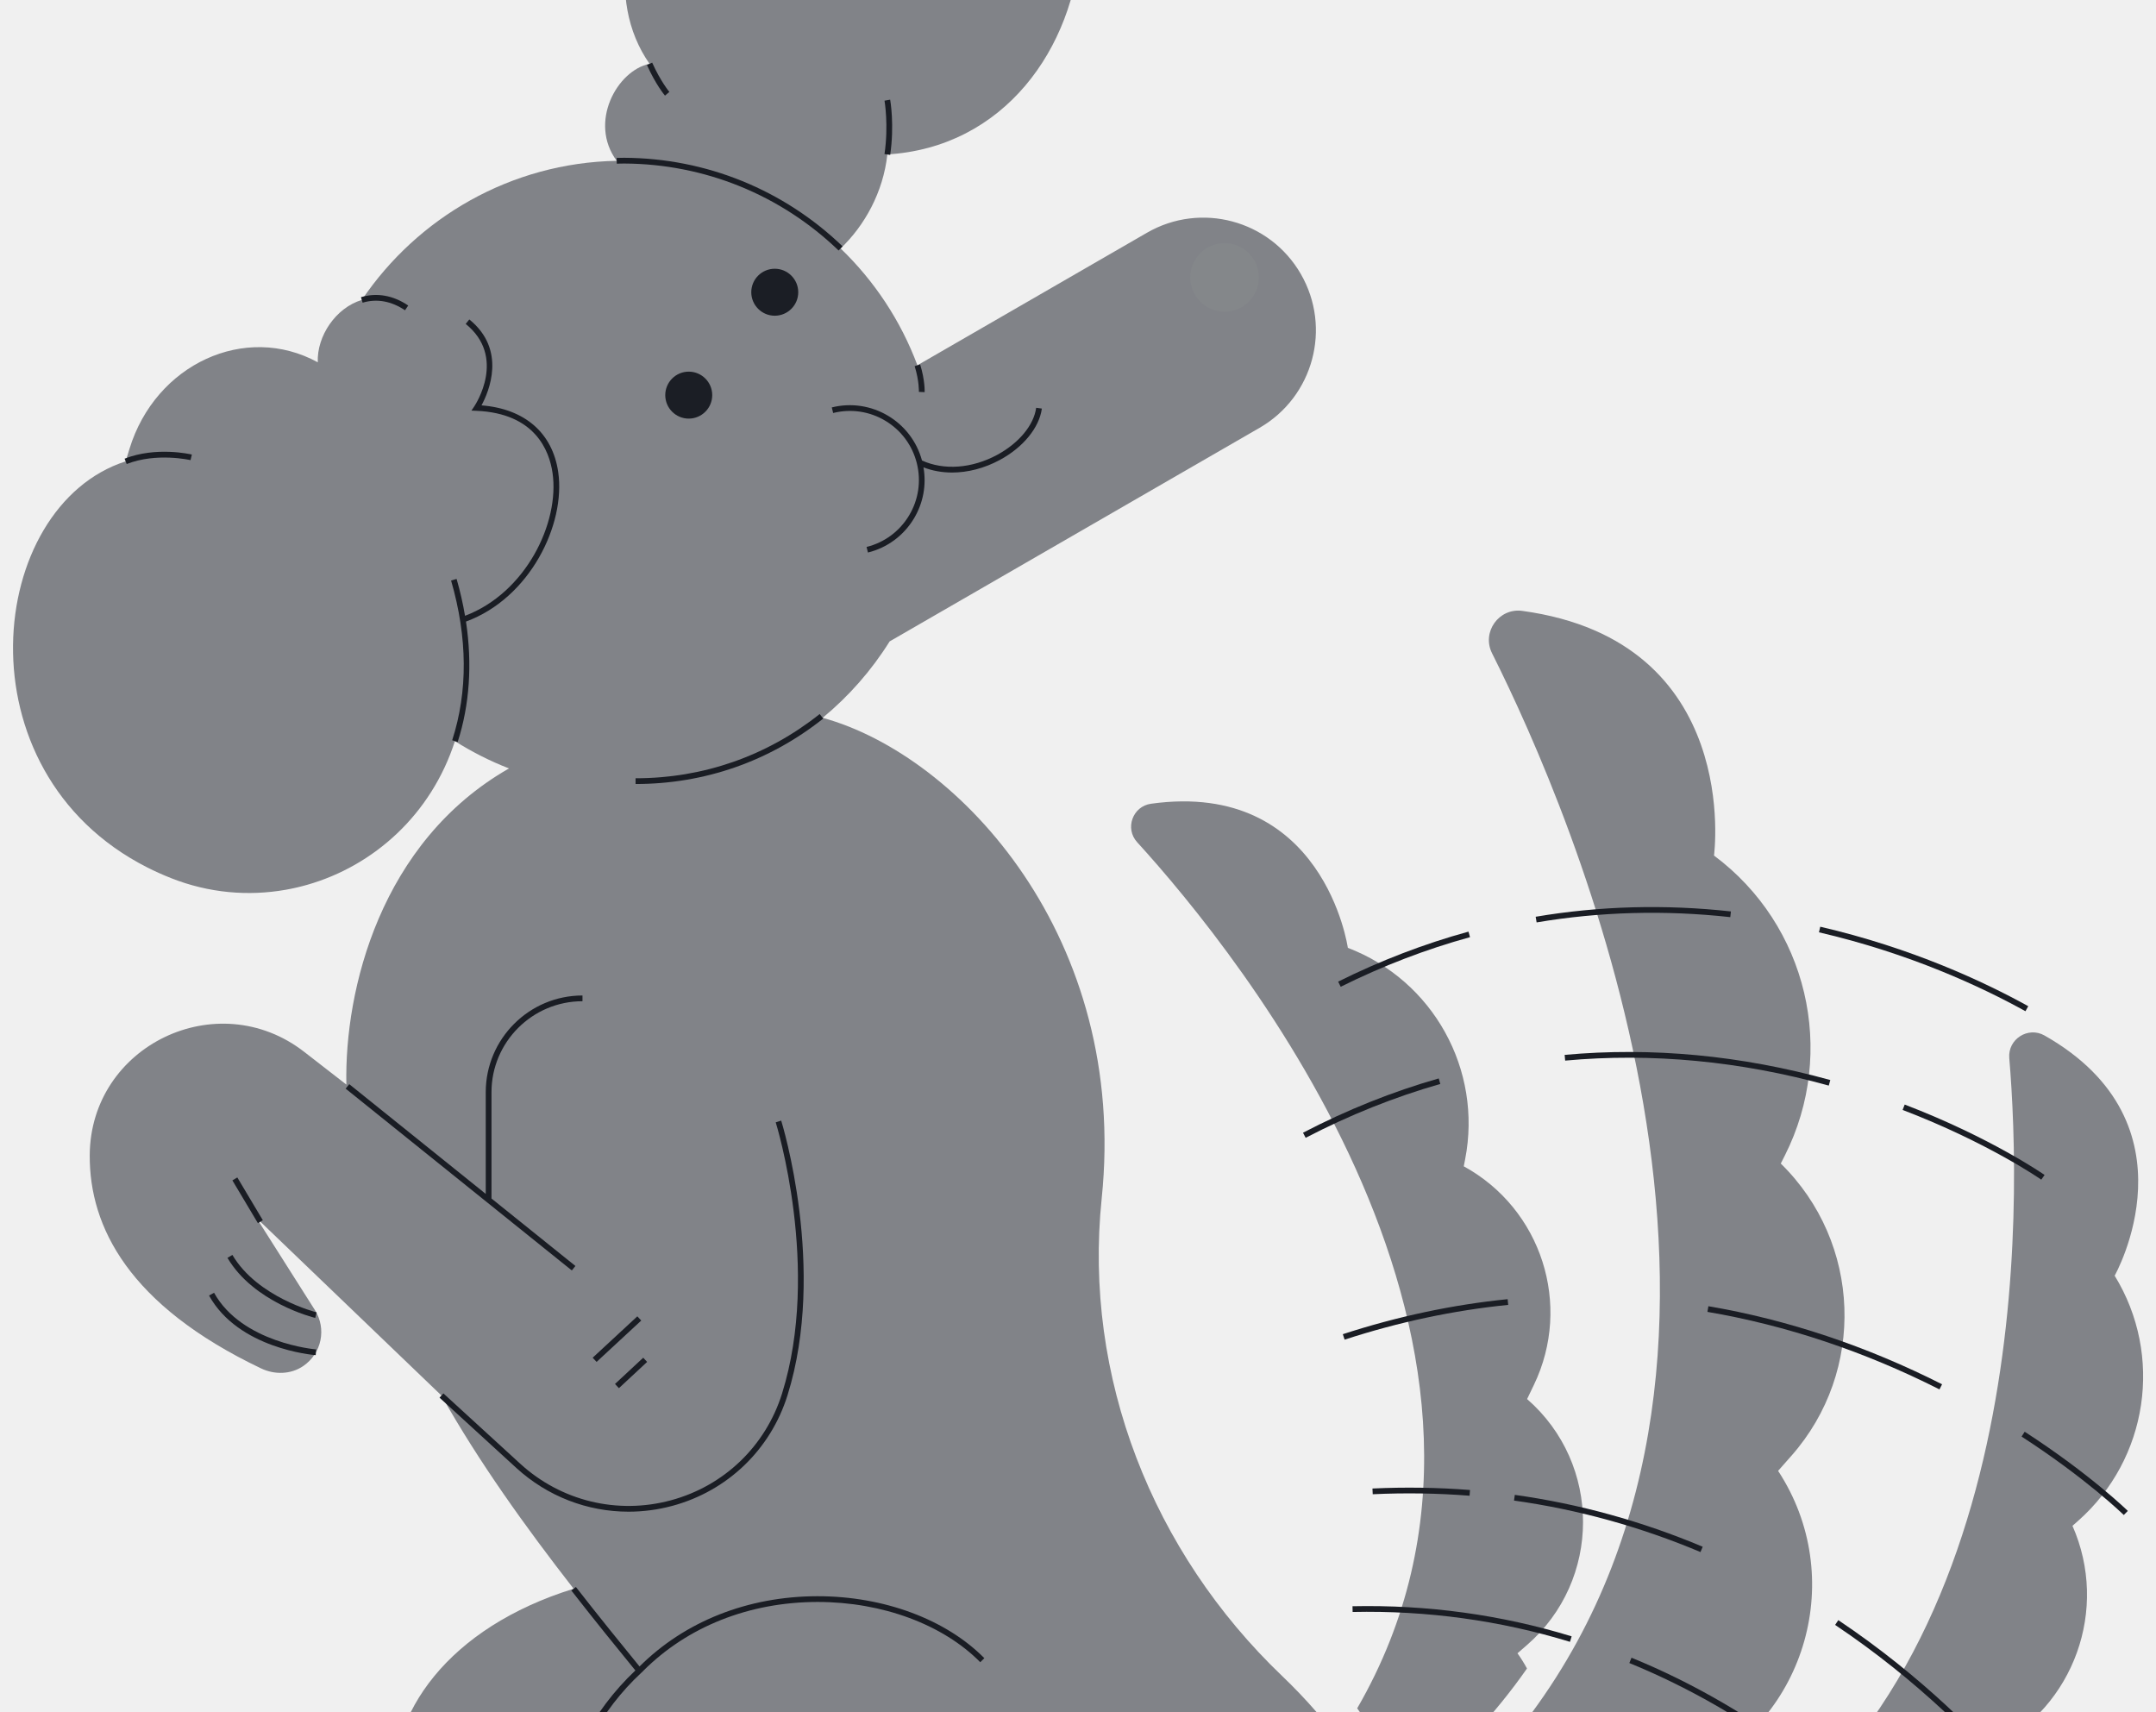
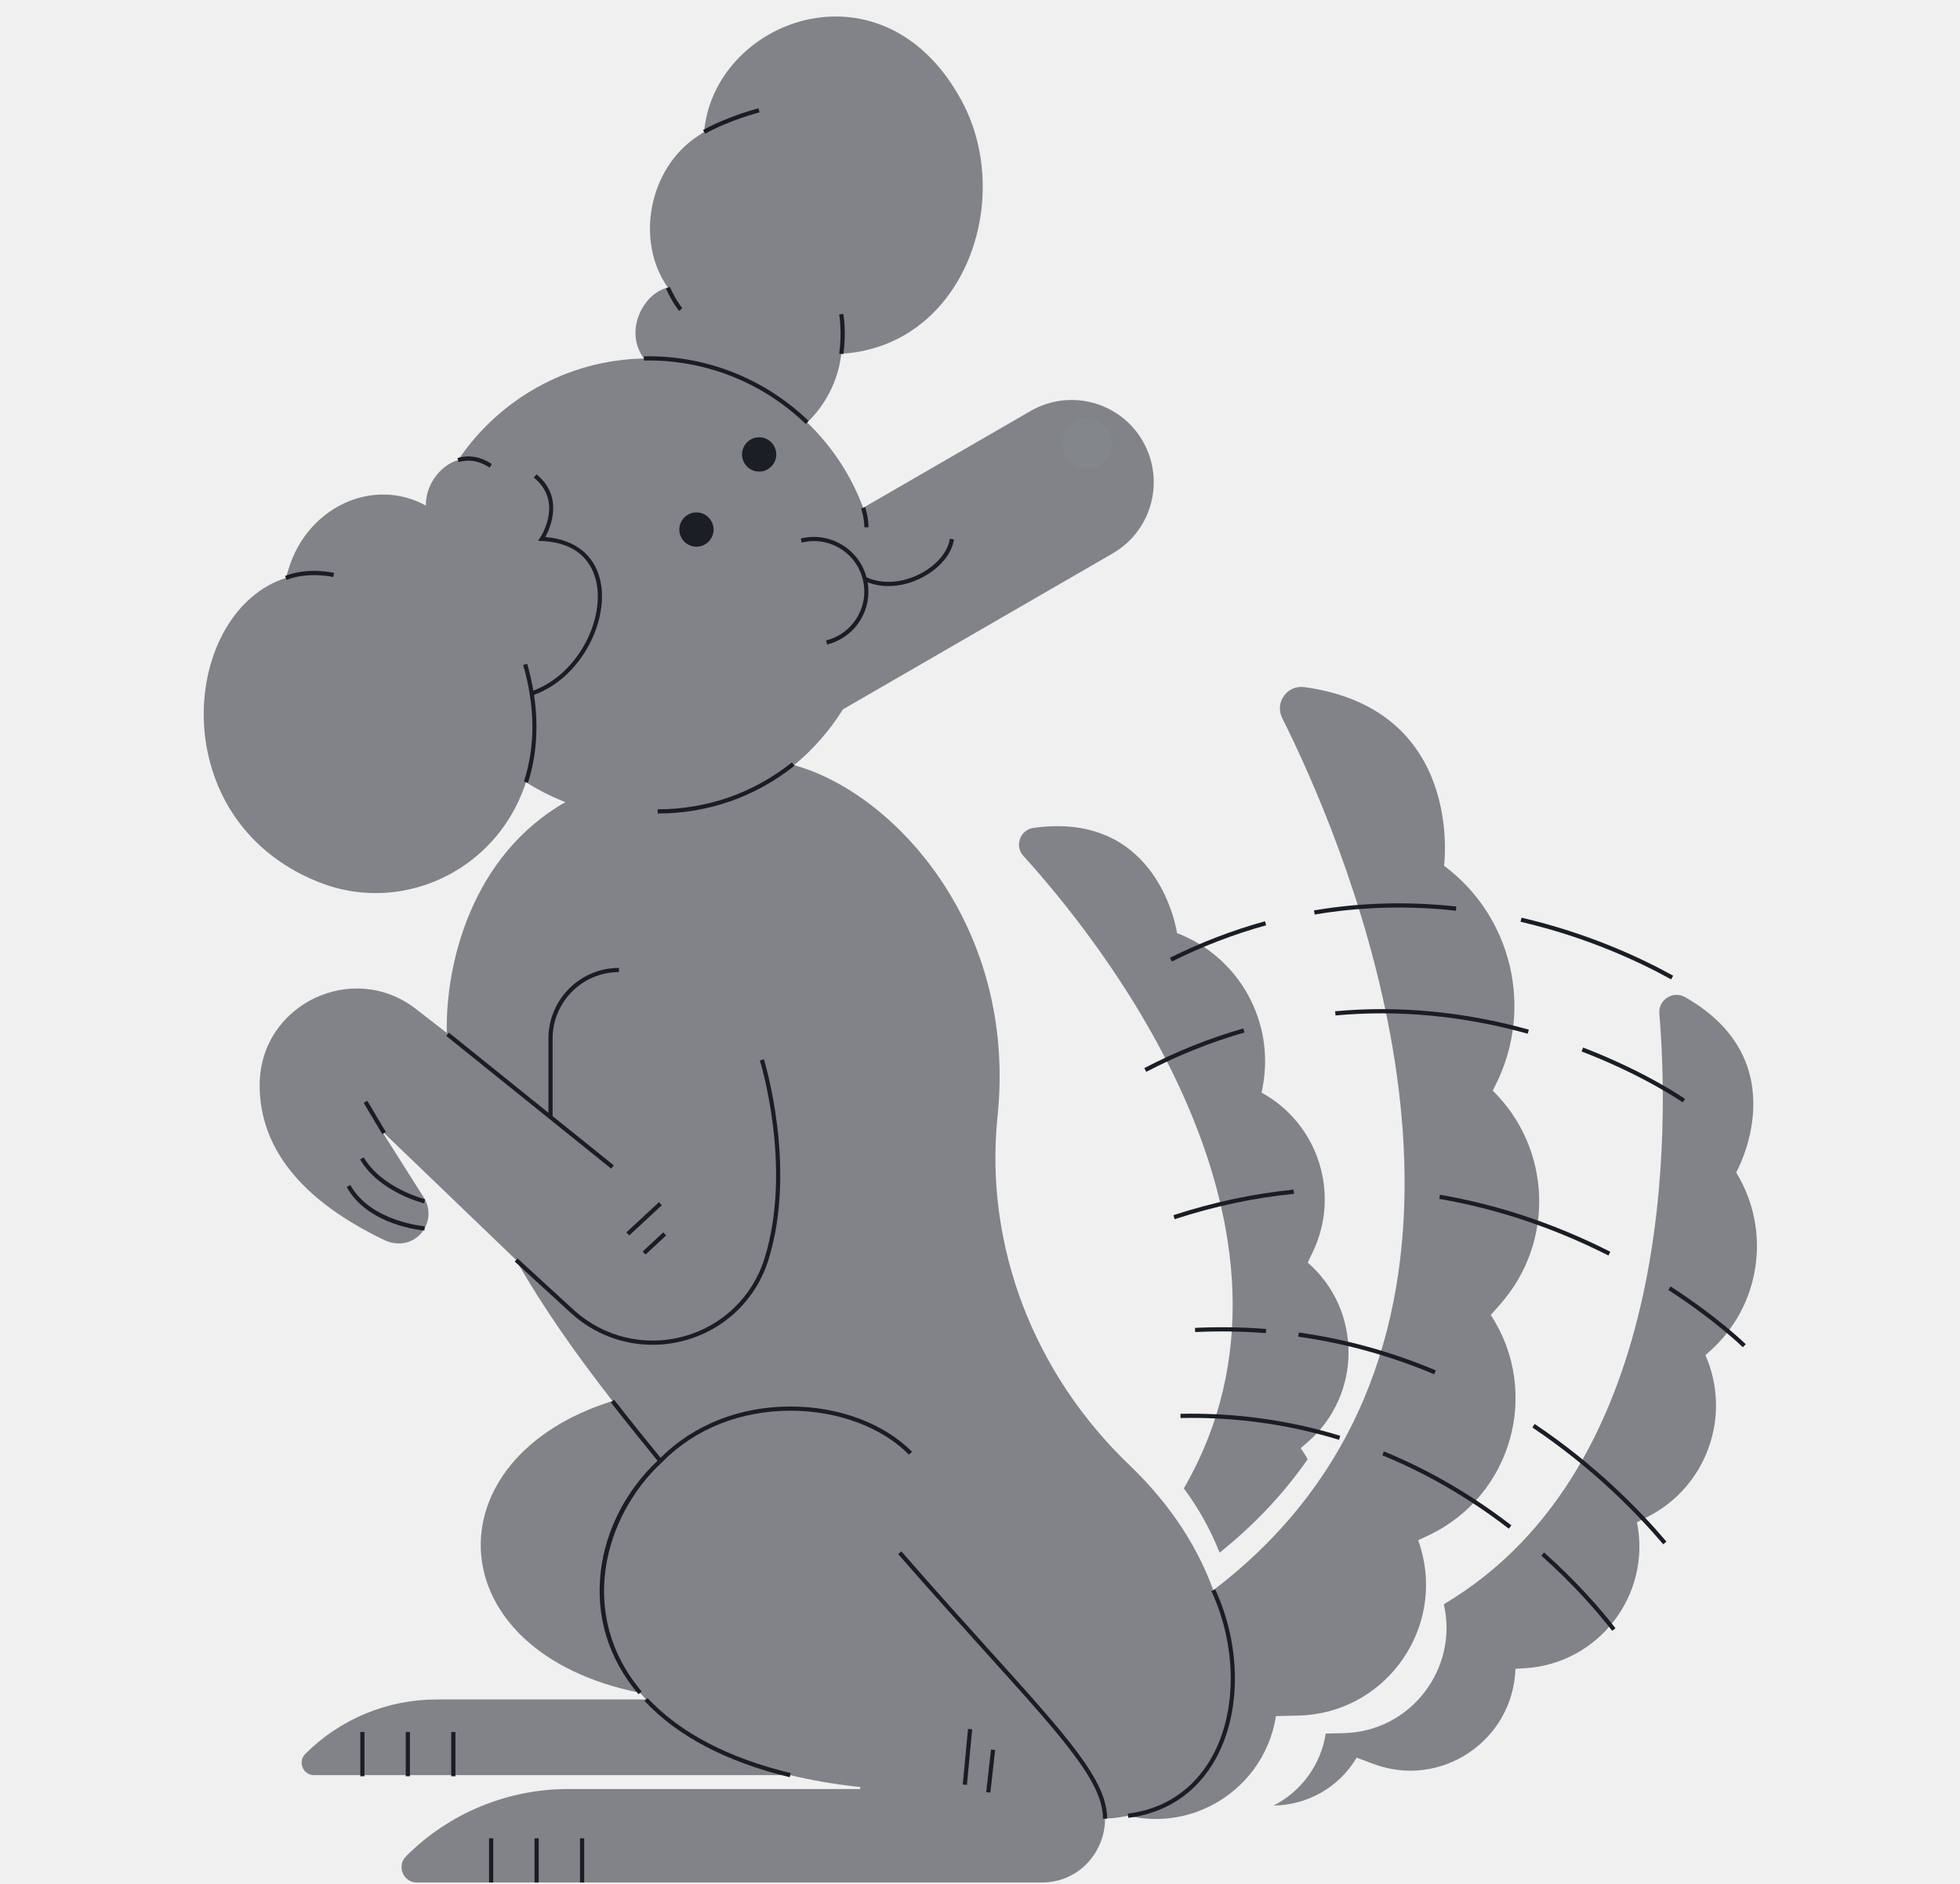
- <svg xmlns="http://www.w3.org/2000/svg" width="563" height="447" viewBox="0 0 563 447" fill="none">
-   <g clip-path="url(#clip0_5_56)">
-     <path fill-rule="evenodd" clip-rule="evenodd" d="M542.618 397.148C560.956 380.965 565.001 353.94 552.205 333.096C552.205 333.096 574.597 293.504 533.903 270.386C529.582 267.932 524.267 271.338 524.685 276.291C527.843 313.71 531.447 437.812 447.503 487.502C452.811 510.335 435.837 533.038 411.644 533.597L405.216 533.747C403.396 545.296 396.154 554.569 386.554 559.494C398.322 559.348 409.784 553.298 416.29 542.367L422.314 544.617C446.435 553.627 472.287 536.327 473.158 510.593L476.493 510.393C502.969 508.803 521.923 484.168 516.672 458.169L520.436 456.27C541.642 445.572 550.763 420.145 541.19 398.409L542.618 397.148Z" fill="#818388" />
-     <path fill-rule="evenodd" clip-rule="evenodd" d="M398.744 435.665C398.012 434.311 397.185 432.984 396.26 431.69L398.719 429.556C418.248 412.602 418.272 382.294 398.771 365.309L400.554 361.604C410.598 340.737 402.549 315.658 382.236 304.535L382.592 302.713C387.161 279.308 374.237 256.007 351.964 247.489C351.964 247.489 345.764 203.574 300.566 209.867C295.766 210.536 293.681 216.326 296.945 219.907C323.202 248.713 408.177 353.171 354.404 446.064C359.502 452.971 363.893 460.615 367.2 469.067C380.081 458.766 390.455 447.529 398.744 435.665Z" fill="#818388" />
-     <path fill-rule="evenodd" clip-rule="evenodd" d="M464.32 384.059L467.785 380.131C487.308 358.005 486.092 324.467 465.019 303.813L466.085 301.701C479.767 274.571 471.961 241.531 447.581 223.395C447.581 223.395 455.137 167.392 397.529 159.509C391.413 158.671 386.854 165.054 389.622 170.573C410.341 211.895 470.821 351.163 400.054 447.153C390.745 459.782 379.193 471.67 364.949 482.479C361.6 473.229 357.051 464.823 351.718 457.198C346.674 449.987 340.929 443.473 334.81 437.624C300.939 405.253 282.862 359.528 287.687 312.924C294.708 245.108 250.716 197.297 214.825 187.429C221.671 181.777 227.591 175.044 232.31 167.481L328.919 111.705C342.983 103.584 347.801 85.6 339.681 71.535C331.561 57.47 313.577 52.651 299.511 60.771L239.565 95.382C235.218 83.729 228.303 73.329 219.508 64.87C225.743 58.953 230.641 50.194 231.713 40.341L231.466 40.337C262.247 38.601 280.487 12.589 282.242 -15.036C282.366 -16.988 282.408 -18.948 282.366 -20.908C282.149 -31.045 279.695 -41.181 274.811 -50.208C273.732 -52.201 272.606 -54.084 271.436 -55.86C242.216 -100.23 186.123 -77.877 182.589 -39.051L180.047 -37.355C162.83 -25.863 157.85 -0.075 169.617 16.658C161.127 18.403 153.627 31.968 161.044 41.989C133.4 42.511 109.004 56.824 94.491 78.313C94.487 78.315 94.482 78.316 94.478 78.317C87.697 80.36 82.708 87.745 82.983 94.6C64.079 84.253 40.604 95.04 33.814 117.193L32.812 120.464C-3.502 132.12 -11.177 201.355 38.464 226.501C40.451 227.507 42.53 228.443 44.703 229.302C54.542 233.191 64.848 234.054 74.609 232.328C76.496 231.995 78.362 231.564 80.201 231.04C97.658 226.066 112.613 212.657 118.795 193.519L118.796 193.518C123.235 196.323 127.957 198.721 132.916 200.645C99.367 219.799 89.906 258.464 90.45 283.198L79.427 274.645C56.775 257.067 23.584 272.975 23.431 301.648C23.331 320.331 33.624 340.837 68.19 357.312C71.714 358.992 75.931 358.896 79.161 356.703C84.054 353.38 85.291 346.897 82.228 342.066L67.729 319.203C67.623 319.035 67.844 318.854 67.987 318.992L115.279 364.386C125.161 381.875 137.177 398.644 149.79 414.837C84.235 435.196 86.483 504.577 159.677 519.188C159.678 519.19 159.68 519.192 159.682 519.194C160.357 519.989 161.059 520.776 161.788 521.555H86.776C69.147 521.555 52.239 528.558 39.774 541.024C36.969 543.829 38.955 548.624 42.922 548.624H213.445C213.447 548.624 213.449 548.625 213.451 548.625C221.073 550.464 229.422 551.909 238.538 552.896C238.517 553.334 238.526 553.149 238.505 553.587H133.904C112.133 553.587 91.253 562.237 75.858 577.631C72.394 581.095 74.847 587.019 79.746 587.019H303.497C317.051 587.019 326.215 575.889 326.183 564.176C329.003 564.081 331.757 563.723 334.431 563.148L335.078 563.289C345.37 565.534 355.558 563.931 364.208 559.494C376.135 553.374 385.132 541.855 387.393 527.506L395.38 527.321C425.436 526.625 446.524 498.42 439.929 470.054C439.508 468.238 438.977 466.421 438.324 464.611L442.077 462.841C471.882 448.788 482.376 411.624 464.32 384.059Z" fill="#818388" />
-     <path fill-rule="evenodd" clip-rule="evenodd" d="M179.853 97.039C176.471 97.039 173.72 99.79 173.72 103.172C173.72 106.554 176.471 109.305 179.853 109.305C183.235 109.305 185.986 106.554 185.986 103.172C185.986 99.79 183.235 97.039 179.853 97.039Z" fill="#1B1E25" />
-     <path fill-rule="evenodd" clip-rule="evenodd" d="M202.314 70.172C198.932 70.172 196.181 72.923 196.181 76.305C196.181 79.687 198.932 82.438 202.314 82.438C205.696 82.438 208.447 79.687 208.447 76.305C208.447 72.923 205.696 70.172 202.314 70.172Z" fill="#1B1E25" />
-     <path fill-rule="evenodd" clip-rule="evenodd" d="M328.729 72.438C328.729 67.491 324.719 63.48 319.772 63.48C314.825 63.48 310.814 67.491 310.814 72.438C310.814 77.385 314.825 81.396 319.772 81.396C324.719 81.396 328.729 77.385 328.729 72.438Z" fill="#84878A" />
-     <path fill-rule="evenodd" clip-rule="evenodd" d="M175.563 393.198C189.953 389.321 201.196 378.535 205.637 364.346C215.99 331.275 204.116 292.984 203.995 292.601L202.565 293.054C202.685 293.432 214.415 331.285 204.206 363.899C199.918 377.595 189.065 388.007 175.172 391.75C161.201 395.513 146.493 391.934 135.83 382.177L115.786 363.833L114.773 364.94L134.817 383.284C142.971 390.745 153.407 394.718 164.133 394.718C167.936 394.718 171.776 394.219 175.563 393.198Z" fill="#1A1D24" />
-     <path fill-rule="evenodd" clip-rule="evenodd" d="M150.259 330.56L128.344 312.945V285.192C128.344 272.091 139.003 261.433 152.104 261.433V259.933C138.176 259.933 126.844 271.264 126.844 285.192V311.74L91.201 283.089L90.261 284.259L149.32 331.73L150.259 330.56Z" fill="#1A1D24" />
-     <path fill-rule="evenodd" clip-rule="evenodd" d="M68.631 318.608L61.971 307.445L60.683 308.212L67.343 319.376L68.631 318.608Z" fill="#1A1D24" />
-     <path fill-rule="evenodd" clip-rule="evenodd" d="M217.566 107.839C222.236 106.676 227.083 107.399 231.209 109.878C235.336 112.358 238.25 116.296 239.415 120.967C240.579 125.639 239.855 130.484 237.376 134.611C234.896 138.737 230.958 141.652 226.286 142.817L226.649 144.272C231.71 143.01 235.975 139.854 238.661 135.383C241.095 131.332 241.95 126.642 241.153 122.032C243.478 122.932 246.003 123.384 248.615 123.384C252.725 123.384 257.039 122.279 261.082 120.101C267.18 116.816 271.388 111.672 272.064 106.679L270.578 106.478C269.965 111.005 266.054 115.718 260.37 118.781C253.79 122.325 246.488 122.857 240.758 120.237C237.996 110.014 227.521 103.808 217.203 106.384L217.566 107.839Z" fill="#1A1D24" />
-     <path fill-rule="evenodd" clip-rule="evenodd" d="M214.041 186.445C200.25 197.415 183.626 203.213 165.966 203.213V204.713C183.969 204.713 200.916 198.802 214.975 187.619L214.041 186.445Z" fill="#1A1D24" />
-     <path fill-rule="evenodd" clip-rule="evenodd" d="M118.081 193.289L119.509 193.75C122.629 184.089 123.352 173.38 121.684 162.295C138.366 156.183 147.762 136.949 145.768 123.253C144.279 113.023 137.007 106.731 125.737 105.847C127.617 102.373 132.387 91.359 122.552 83.41L121.609 84.577C132.294 93.212 124.202 105.581 123.852 106.103L123.108 107.214L124.442 107.271C139.75 107.925 143.444 117.7 144.284 123.469C146.183 136.519 137.274 154.821 121.432 160.789C120.891 157.602 120.166 154.389 119.233 151.161L117.791 151.578C122.106 166.495 122.204 180.528 118.081 193.289Z" fill="#1A1D24" />
-     <path fill-rule="evenodd" clip-rule="evenodd" d="M105.758 81.017L106.599 79.775C102.658 77.106 98.391 76.355 94.261 77.599L94.694 79.036C98.379 77.925 102.204 78.61 105.758 81.017Z" fill="#1A1D24" />
-     <path fill-rule="evenodd" clip-rule="evenodd" d="M167.449 436.79L167.965 436.311L167.955 436.299C179.513 424.733 195.602 418.337 213.36 418.29H213.553C230.397 418.29 246.245 424.164 255.977 434.022L257.045 432.968C247.036 422.83 230.79 416.79 213.553 416.79H213.356C195.253 416.838 178.835 423.353 167.003 435.133C162.334 429.417 156.34 422.027 150.381 414.377L149.198 415.299C155.192 422.994 161.232 430.44 165.914 436.172C154.616 446.867 147.417 460.813 145.617 475.521C143.639 491.686 148.305 506.955 159.109 519.68L160.253 518.709C137.04 491.372 146.636 456.099 167.449 436.79Z" fill="#1A1D24" />
-     <path fill-rule="evenodd" clip-rule="evenodd" d="M161.757 42.72C162.161 42.708 162.568 42.699 162.974 42.698C183.965 42.792 203.858 50.858 218.988 65.41L220.028 64.329C204.619 49.509 184.359 41.294 162.981 41.198C162.544 41.197 162.134 41.208 161.713 41.221L161.029 41.239L161.058 42.739L161.757 42.72Z" fill="#1A1D24" />
-     <path fill-rule="evenodd" clip-rule="evenodd" d="M32.537 119.766L33.086 121.162C40.877 118.099 49.665 120.125 49.753 120.146L50.1 118.687C49.723 118.598 40.776 116.527 32.537 119.766Z" fill="#1A1D24" />
-     <path fill-rule="evenodd" clip-rule="evenodd" d="M232.454 40.45C233.599 32.66 232.498 26.289 232.45 26.022L230.974 26.284C230.984 26.347 232.078 32.695 230.97 40.232L232.454 40.45Z" fill="#1A1D24" />
-     <path fill-rule="evenodd" clip-rule="evenodd" d="M174.792 23.996C174.77 23.97 172.524 21.3 170.301 16.351L168.933 16.965C171.252 22.127 173.553 24.855 173.65 24.968L174.792 23.996Z" fill="#1A1D24" />
-     <path fill-rule="evenodd" clip-rule="evenodd" d="M60.688 327.678L59.396 328.44C66.25 340.065 81.663 343.967 82.316 344.127L82.674 342.67C82.521 342.633 67.224 338.764 60.688 327.678Z" fill="#1A1D24" />
-     <path fill-rule="evenodd" clip-rule="evenodd" d="M55.898 337.553L54.586 338.28C62.236 352.103 81.615 353.78 82.437 353.845L82.554 352.349C82.361 352.334 63.162 350.678 55.898 337.553Z" fill="#1A1D24" />
-     <path fill-rule="evenodd" clip-rule="evenodd" d="M167.448 344.81L166.428 343.71L154.765 354.511L155.785 355.611L167.448 344.81Z" fill="#1A1D24" />
-     <path fill-rule="evenodd" clip-rule="evenodd" d="M161.618 362.467L168.987 355.61L167.966 354.512L160.597 361.369L161.618 362.467Z" fill="#1A1D24" />
-     <path fill-rule="evenodd" clip-rule="evenodd" d="M239.954 102.329L241.453 102.39C241.458 102.266 241.563 99.298 240.28 95.16L238.847 95.604C240.049 99.477 239.955 102.301 239.954 102.329Z" fill="#1A1D24" />
-     <path fill-rule="evenodd" clip-rule="evenodd" d="M533.904 306.796C533.767 306.699 519.886 297.031 497.375 288.413L496.838 289.814C519.164 298.36 532.906 307.928 533.043 308.023L533.904 306.796Z" fill="#1A1D24" />
-     <path fill-rule="evenodd" clip-rule="evenodd" d="M477.948 282.013C454.682 275.561 431.345 273.352 408.58 275.441L408.717 276.935C431.301 274.863 454.457 277.055 477.548 283.458L477.948 282.013Z" fill="#1A1D24" />
-     <path fill-rule="evenodd" clip-rule="evenodd" d="M376.108 283.032L375.696 281.589C363.66 285.022 351.737 289.791 340.257 295.763L340.949 297.094C352.339 291.169 364.169 286.437 376.108 283.032Z" fill="#1A1D24" />
-     <path fill-rule="evenodd" clip-rule="evenodd" d="M529.639 262.726C518.057 256.32 499.233 247.52 475.327 241.976L474.988 243.437C498.725 248.942 517.414 257.679 528.912 264.038L529.639 262.726Z" fill="#1A1D24" />
-     <path fill-rule="evenodd" clip-rule="evenodd" d="M451.832 239.476L451.996 237.985C434.784 236.089 417.63 236.557 401.011 239.374L401.261 240.852C417.745 238.06 434.76 237.596 451.832 239.476Z" fill="#1A1D24" />
-     <path fill-rule="evenodd" clip-rule="evenodd" d="M383.866 244.704L383.47 243.258C371.926 246.425 360.474 250.818 349.433 256.313L350.101 257.657C361.055 252.204 372.416 247.846 383.866 244.704Z" fill="#1A1D24" />
-     <path fill-rule="evenodd" clip-rule="evenodd" d="M425.47 434.235C441.325 440.716 456.57 449.548 470.78 460.481L471.694 459.292C457.378 448.276 442.018 439.379 426.038 432.846L425.47 434.235Z" fill="#1A1D24" />
-     <path fill-rule="evenodd" clip-rule="evenodd" d="M353.183 419.404L353.214 420.904C372.632 420.488 391.731 423.115 409.968 428.702L410.408 427.268C392.016 421.635 372.762 418.987 353.183 419.404Z" fill="#1A1D24" />
-     <path fill-rule="evenodd" clip-rule="evenodd" d="M480.041 423.037L479.207 424.283C501.013 438.884 516.732 455.065 526.08 466.068L527.223 465.098C517.813 454.021 501.99 437.733 480.041 423.037Z" fill="#1A1D24" />
-     <path fill-rule="evenodd" clip-rule="evenodd" d="M444.631 403.876C428.85 397.226 412.342 392.668 395.566 390.328L395.359 391.814C412.006 394.136 428.388 398.659 444.049 405.259L444.631 403.876Z" fill="#1A1D24" />
-     <path fill-rule="evenodd" clip-rule="evenodd" d="M358.462 390.162C366.944 389.765 375.453 389.895 383.751 390.551L383.868 389.055C375.511 388.397 366.941 388.265 358.392 388.664L358.462 390.162Z" fill="#1A1D24" />
-     <path fill-rule="evenodd" clip-rule="evenodd" d="M528.712 373.842L527.898 375.102C544.828 386.059 554.49 395.488 554.586 395.582L555.637 394.512C555.541 394.417 545.782 384.889 528.712 373.842Z" fill="#1A1D24" />
-     <path fill-rule="evenodd" clip-rule="evenodd" d="M507.136 361.451C487.385 351.462 466.855 344.603 446.115 341.067L445.863 342.546C466.454 346.057 486.842 352.868 506.458 362.789L507.136 361.451Z" fill="#1A1D24" />
-     <path fill-rule="evenodd" clip-rule="evenodd" d="M351.121 349.797C365.22 345.2 379.593 342.147 393.842 340.72L393.691 339.228C379.337 340.665 364.857 343.741 350.656 348.371L351.121 349.797Z" fill="#1A1D24" />
-   </g>
-   <defs>
-     <clipPath id="clip0_5_56">
-       <rect width="562.8" height="669.385" fill="white" transform="translate(0 -82)" />
-     </clipPath>
-   </defs>
+ <svg xmlns="http://www.w3.org/2000/svg" width="333" height="320" viewBox="0 0 333 320" fill="none">
+   <path fill-rule="evenodd" clip-rule="evenodd" d="M290.425 229.626C299.125 221.938 301.044 209.099 294.974 199.197C294.974 199.197 305.597 180.388 286.291 169.406C284.241 168.24 281.719 169.858 281.918 172.211C283.416 189.987 285.126 248.944 245.302 272.55C247.82 283.397 239.767 294.182 228.29 294.448L225.24 294.519C224.377 300.005 220.941 304.411 216.386 306.75C221.969 306.681 227.407 303.807 230.494 298.614L233.352 299.683C244.795 303.963 257.059 295.745 257.473 283.519L259.055 283.424C271.615 282.669 280.607 270.966 278.116 258.615L279.902 257.712C289.962 252.63 294.289 240.551 289.748 230.225L290.425 229.626Z" fill="#818388" />
+   <path fill-rule="evenodd" clip-rule="evenodd" d="M222.17 247.924C221.822 247.28 221.43 246.65 220.991 246.035L222.158 245.022C231.423 236.967 231.434 222.569 222.182 214.5L223.028 212.74C227.793 202.827 223.975 190.913 214.338 185.629L214.507 184.763C216.674 173.644 210.543 162.575 199.977 158.528C199.977 158.528 197.035 137.666 175.593 140.655C173.315 140.973 172.326 143.724 173.875 145.425C186.331 159.11 226.645 208.734 201.134 252.864C203.553 256.145 205.636 259.777 207.205 263.792C213.316 258.898 218.237 253.56 222.17 247.924Z" fill="#818388" />
+   <path fill-rule="evenodd" clip-rule="evenodd" d="M253.28 223.408L254.924 221.542C264.186 211.03 263.609 195.098 253.611 185.286L254.117 184.282C260.608 171.394 256.905 155.698 245.339 147.082C245.339 147.082 248.923 120.477 221.593 116.732C218.692 116.334 216.529 119.366 217.842 121.988C227.671 141.619 256.364 207.78 222.791 253.381C218.375 259.381 212.894 265.028 206.137 270.163C204.548 265.769 202.39 261.776 199.86 258.153C197.467 254.728 194.741 251.633 191.838 248.854C175.77 233.476 167.194 211.754 169.483 189.614C172.813 157.397 151.943 134.684 134.916 129.996C138.164 127.311 140.972 124.112 143.211 120.519L189.044 94.022C195.716 90.164 198.002 81.621 194.149 74.939C190.297 68.257 181.765 65.968 175.092 69.825L146.653 86.268C144.591 80.732 141.31 75.791 137.138 71.773C140.096 68.962 142.419 64.801 142.928 60.12L142.811 60.118C157.414 59.293 166.067 46.936 166.899 33.812C166.958 32.885 166.978 31.954 166.958 31.023C166.855 26.207 165.691 21.392 163.374 17.103C162.862 16.157 162.328 15.262 161.773 14.418C147.911 -6.66 121.299 3.959 119.623 22.404L118.417 23.209C110.249 28.669 107.886 40.92 113.469 48.869C109.441 49.698 105.883 56.142 109.401 60.903C96.287 61.151 84.713 67.95 77.828 78.159C77.826 78.16 77.823 78.16 77.822 78.161C74.605 79.131 72.238 82.64 72.368 85.896C63.4 80.981 52.263 86.105 49.042 96.629L48.566 98.183C31.339 103.721 27.698 136.612 51.248 148.558C52.191 149.036 53.177 149.48 54.208 149.888C58.876 151.736 63.765 152.146 68.395 151.326C69.291 151.168 70.176 150.963 71.048 150.714C79.33 148.351 86.425 141.981 89.358 132.889L89.358 132.889C91.464 134.221 93.704 135.36 96.057 136.274C80.141 145.374 75.653 163.742 75.911 175.492L70.681 171.429C59.935 163.078 44.189 170.636 44.116 184.257C44.069 193.133 48.952 202.874 65.35 210.701C67.022 211.499 69.023 211.454 70.555 210.412C72.876 208.833 73.463 205.753 72.01 203.458L65.132 192.597C65.081 192.517 65.186 192.431 65.254 192.497L87.69 214.062C92.378 222.37 98.079 230.336 104.062 238.029C72.962 247.701 74.029 280.661 108.753 287.602C108.753 287.603 108.754 287.604 108.755 287.605C109.076 287.983 109.409 288.357 109.754 288.727H74.168C65.804 288.727 57.783 292.054 51.869 297.976C50.539 299.308 51.481 301.586 53.363 301.586H134.261C134.262 301.586 134.263 301.587 134.264 301.587C137.88 302.46 141.841 303.147 146.166 303.616C146.156 303.824 146.16 303.736 146.15 303.944H96.526C86.197 303.944 76.292 308.053 68.988 315.367C67.345 317.012 68.508 319.826 70.833 319.826H176.983C183.413 319.826 187.761 314.539 187.746 308.975C189.084 308.929 190.39 308.759 191.659 308.486L191.966 308.553C196.848 309.62 201.682 308.858 205.785 306.75C211.444 303.843 215.712 298.371 216.785 291.554L220.574 291.466C234.833 291.135 244.837 277.736 241.708 264.261C241.509 263.398 241.257 262.535 240.947 261.675L242.727 260.834C256.867 254.158 261.846 236.503 253.28 223.408Z" fill="#818388" />
+   <path fill-rule="evenodd" clip-rule="evenodd" d="M118.325 87.055C116.72 87.055 115.415 88.362 115.415 89.969C115.415 91.575 116.72 92.882 118.325 92.882C119.929 92.882 121.234 91.575 121.234 89.969C121.234 88.362 119.929 87.055 118.325 87.055Z" fill="#1B1E25" />
+   <path fill-rule="evenodd" clip-rule="evenodd" d="M128.98 74.291C127.376 74.291 126.071 75.598 126.071 77.205C126.071 78.812 127.376 80.119 128.98 80.119C130.585 80.119 131.89 78.812 131.89 77.205C131.89 75.598 130.585 74.291 128.98 74.291Z" fill="#1B1E25" />
+   <path fill-rule="evenodd" clip-rule="evenodd" d="M188.954 75.368C188.954 73.018 187.051 71.112 184.704 71.112C182.357 71.112 180.454 73.018 180.454 75.368C180.454 77.718 182.357 79.624 184.704 79.624C187.051 79.624 188.954 77.718 188.954 75.368Z" fill="#84878A" />
+   <path fill-rule="evenodd" clip-rule="evenodd" d="M116.289 227.749C123.116 225.907 128.45 220.783 130.557 214.043C135.469 198.332 129.835 180.141 129.778 179.959L129.1 180.174C129.157 180.354 134.721 198.337 129.878 213.83C127.844 220.337 122.695 225.283 116.104 227.061C109.476 228.849 102.498 227.149 97.44 222.514L87.93 213.799L87.45 214.325L96.959 223.039C100.827 226.584 105.778 228.471 110.867 228.471C112.671 228.471 114.493 228.234 116.289 227.749Z" fill="#1A1D24" />
+   <path fill-rule="evenodd" clip-rule="evenodd" d="M104.285 197.992L93.888 189.624V176.44C93.888 170.216 98.945 165.153 105.16 165.153V164.44C98.553 164.44 93.177 169.823 93.177 176.44V189.052L76.267 175.441L75.821 175.996L103.839 198.548L104.285 197.992Z" fill="#1A1D24" />
+   <path fill-rule="evenodd" clip-rule="evenodd" d="M153.131 263.558L152.594 264.026C158.322 270.596 163.288 276.098 167.669 280.953C180.799 295.505 187.39 302.808 187.39 308.975H188.101C188.101 302.534 181.449 295.162 168.196 280.476C163.817 275.623 158.854 270.122 153.131 263.558Z" fill="#1A1D24" />
+   <path fill-rule="evenodd" clip-rule="evenodd" d="M65.559 192.314L62.4 187.011L61.789 187.375L64.948 192.679L65.559 192.314Z" fill="#1A1D24" />
+   <path fill-rule="evenodd" clip-rule="evenodd" d="M136.216 92.186C138.432 91.633 140.731 91.977 142.689 93.154C144.647 94.332 146.029 96.203 146.582 98.422C147.134 100.642 146.79 102.944 145.614 104.904C144.438 106.864 142.57 108.249 140.353 108.802L140.525 109.494C142.926 108.894 144.95 107.395 146.224 105.271C147.379 103.346 147.784 101.118 147.406 98.928C148.509 99.356 149.707 99.571 150.946 99.571C152.896 99.571 154.943 99.046 156.861 98.011C159.754 96.45 161.75 94.007 162.071 91.635L161.366 91.539C161.075 93.69 159.22 95.929 156.523 97.384C153.401 99.067 149.937 99.32 147.219 98.076C145.909 93.219 140.939 90.271 136.044 91.495L136.216 92.186Z" fill="#1A1D24" />
+   <path fill-rule="evenodd" clip-rule="evenodd" d="M134.544 129.529C128.001 134.74 120.115 137.494 111.737 137.494V138.207C120.277 138.207 128.317 135.399 134.987 130.086L134.544 129.529Z" fill="#1A1D24" />
+   <path fill-rule="evenodd" clip-rule="evenodd" d="M89.019 132.78L89.697 132.999C91.177 128.409 91.52 123.322 90.728 118.056C98.643 115.152 103.1 106.015 102.154 99.508C101.448 94.648 97.998 91.659 92.651 91.239C93.543 89.589 95.806 84.357 91.14 80.58L90.693 81.135C95.762 85.237 91.923 91.113 91.757 91.361L91.404 91.889L92.037 91.916C99.299 92.227 101.052 96.87 101.45 99.611C102.351 105.81 98.125 114.505 90.609 117.34C90.352 115.826 90.008 114.3 89.566 112.766L88.882 112.964C90.929 120.051 90.975 126.718 89.019 132.78Z" fill="#1A1D24" />
+   <path fill-rule="evenodd" clip-rule="evenodd" d="M83.173 79.444L83.572 78.853C81.702 77.585 79.678 77.229 77.719 77.82L77.924 78.502C79.672 77.975 81.487 78.3 83.173 79.444Z" fill="#1A1D24" />
+   <path fill-rule="evenodd" clip-rule="evenodd" d="M110.015 288.485L109.495 288.972C115.103 294.971 123.408 299.333 134.181 301.934L134.348 301.241C123.713 298.673 115.526 294.381 110.015 288.485Z" fill="#1A1D24" />
+   <path fill-rule="evenodd" clip-rule="evenodd" d="M112.44 248.458L112.685 248.231L112.68 248.225C118.163 242.73 125.796 239.692 134.221 239.67H134.312C142.303 239.67 149.822 242.46 154.439 247.143L154.946 246.643C150.197 241.826 142.49 238.957 134.312 238.957H134.219C125.631 238.98 117.842 242.075 112.229 247.671C110.013 244.956 107.17 241.445 104.343 237.811L103.782 238.249C106.625 241.904 109.491 245.442 111.712 248.165C106.352 253.245 102.937 259.871 102.083 266.858C101.144 274.537 103.358 281.791 108.483 287.836L109.026 287.375C98.014 274.388 102.566 257.631 112.44 248.458Z" fill="#1A1D24" />
+   <path fill-rule="evenodd" clip-rule="evenodd" d="M109.74 61.25C109.931 61.244 110.124 61.24 110.317 61.24C120.276 61.284 129.713 65.116 136.891 72.029L137.384 71.516C130.074 64.475 120.462 60.573 110.32 60.527C110.113 60.526 109.919 60.532 109.719 60.538L109.394 60.547L109.408 61.259L109.74 61.25Z" fill="#1A1D24" />
+   <path fill-rule="evenodd" clip-rule="evenodd" d="M48.436 97.852L48.696 98.515C52.393 97.06 56.562 98.022 56.603 98.032L56.768 97.339C56.589 97.297 52.345 96.313 48.436 97.852Z" fill="#1A1D24" />
+   <path fill-rule="evenodd" clip-rule="evenodd" d="M143.279 60.172C143.823 56.471 143.3 53.444 143.277 53.317L142.577 53.442C142.582 53.472 143.101 56.487 142.575 60.068L143.279 60.172Z" fill="#1A1D24" />
+   <path fill-rule="evenodd" clip-rule="evenodd" d="M129.038 19.091L128.863 18.4C128.812 18.413 123.706 19.721 119.45 22.093L119.796 22.715C123.968 20.391 128.988 19.104 129.038 19.091Z" fill="#1A1D24" />
+   <path fill-rule="evenodd" clip-rule="evenodd" d="M115.924 52.355C115.913 52.343 114.848 51.074 113.793 48.723L113.144 49.015C114.244 51.467 115.336 52.763 115.382 52.817L115.924 52.355Z" fill="#1A1D24" />
+   <path fill-rule="evenodd" clip-rule="evenodd" d="M205.814 270.313C210.145 279.7 210.196 290.734 205.945 298.424C202.878 303.97 197.923 307.327 191.614 308.132L191.704 308.84C198.247 308.004 203.387 304.522 206.568 298.769C210.925 290.887 210.883 279.6 206.459 270.014L205.814 270.313Z" fill="#1A1D24" />
+   <path fill-rule="evenodd" clip-rule="evenodd" d="M83.089 319.826H83.8V312.313H83.089V319.826Z" fill="#1A1D24" />
+   <path fill-rule="evenodd" clip-rule="evenodd" d="M90.815 319.826H91.527V312.313H90.815V319.826Z" fill="#1A1D24" />
+   <path fill-rule="evenodd" clip-rule="evenodd" d="M98.542 319.826H99.254V312.313H98.542V319.826Z" fill="#1A1D24" />
+   <path fill-rule="evenodd" clip-rule="evenodd" d="M61.21 301.773H61.921V294.259H61.21V301.773Z" fill="#1A1D24" />
+   <path fill-rule="evenodd" clip-rule="evenodd" d="M68.937 301.773H69.648V294.259H68.937V301.773Z" fill="#1A1D24" />
+   <path fill-rule="evenodd" clip-rule="evenodd" d="M76.664 301.773H77.375V294.259H76.664V301.773Z" fill="#1A1D24" />
+   <path fill-rule="evenodd" clip-rule="evenodd" d="M163.569 303.177L164.277 303.245L165.172 293.798L164.464 293.73L163.569 303.177Z" fill="#1A1D24" />
+   <path fill-rule="evenodd" clip-rule="evenodd" d="M167.556 304.475L168.262 304.555L169.076 297.306L168.369 297.226L167.556 304.475Z" fill="#1A1D24" />
+   <path fill-rule="evenodd" clip-rule="evenodd" d="M61.791 196.623L61.178 196.985C64.43 202.508 71.742 204.361 72.052 204.437L72.222 203.745C72.149 203.728 64.892 201.89 61.791 196.623Z" fill="#1A1D24" />
+   <path fill-rule="evenodd" clip-rule="evenodd" d="M59.519 201.314L58.896 201.66C62.526 208.226 71.719 209.023 72.109 209.054L72.165 208.343C72.073 208.336 62.965 207.55 59.519 201.314Z" fill="#1A1D24" />
+   <path fill-rule="evenodd" clip-rule="evenodd" d="M112.44 204.762L111.956 204.239L106.423 209.37L106.907 209.893L112.44 204.762Z" fill="#1A1D24" />
+   <path fill-rule="evenodd" clip-rule="evenodd" d="M109.674 213.15L113.17 209.893L112.685 209.371L109.189 212.628L109.674 213.15Z" fill="#1A1D24" />
+   <path fill-rule="evenodd" clip-rule="evenodd" d="M146.837 89.568L147.549 89.597C147.551 89.538 147.601 88.128 146.992 86.162L146.312 86.373C146.883 88.213 146.838 89.555 146.837 89.568Z" fill="#1A1D24" />
+   <path fill-rule="evenodd" clip-rule="evenodd" d="M286.291 186.703C286.226 186.657 279.641 182.064 268.961 177.97L268.707 178.635C279.298 182.695 285.818 187.241 285.883 187.286L286.291 186.703Z" fill="#1A1D24" />
+   <path fill-rule="evenodd" clip-rule="evenodd" d="M259.745 174.929C248.707 171.864 237.636 170.815 226.836 171.807L226.901 172.517C237.615 171.533 248.601 172.574 259.555 175.616L259.745 174.929Z" fill="#1A1D24" />
+   <path fill-rule="evenodd" clip-rule="evenodd" d="M211.431 175.413L211.235 174.728C205.525 176.359 199.869 178.624 194.423 181.461L194.751 182.094C200.154 179.279 205.767 177.031 211.431 175.413Z" fill="#1A1D24" />
+   <path fill-rule="evenodd" clip-rule="evenodd" d="M284.268 165.767C278.773 162.723 269.843 158.543 258.502 155.909L258.341 156.603C269.602 159.218 278.468 163.369 283.923 166.39L284.268 165.767Z" fill="#1A1D24" />
+   <path fill-rule="evenodd" clip-rule="evenodd" d="M247.355 154.722L247.433 154.013C239.267 153.112 231.129 153.335 223.245 154.673L223.364 155.375C231.184 154.049 239.256 153.828 247.355 154.722Z" fill="#1A1D24" />
+   <path fill-rule="evenodd" clip-rule="evenodd" d="M215.111 157.205L214.923 156.518C209.447 158.023 204.014 160.11 198.776 162.72L199.093 163.359C204.289 160.768 209.679 158.698 215.111 157.205Z" fill="#1A1D24" />
+   <path fill-rule="evenodd" clip-rule="evenodd" d="M262.341 263.758L261.868 264.291C267.522 269.324 271.534 274.015 273.904 277.064L274.466 276.626C272.077 273.553 268.034 268.827 262.341 263.758Z" fill="#1A1D24" />
+   <path fill-rule="evenodd" clip-rule="evenodd" d="M234.849 247.244C242.371 250.323 249.603 254.519 256.344 259.713L256.778 259.148C249.986 253.915 242.699 249.688 235.118 246.585L234.849 247.244Z" fill="#1A1D24" />
+   <path fill-rule="evenodd" clip-rule="evenodd" d="M200.555 240.199L200.57 240.911C209.782 240.714 218.843 241.962 227.494 244.616L227.703 243.935C218.978 241.259 209.843 240.001 200.555 240.199Z" fill="#1A1D24" />
+   <path fill-rule="evenodd" clip-rule="evenodd" d="M260.738 241.925L260.342 242.517C270.687 249.453 278.145 257.14 282.58 262.367L283.122 261.906C278.658 256.644 271.151 248.906 260.738 241.925Z" fill="#1A1D24" />
+   <path fill-rule="evenodd" clip-rule="evenodd" d="M243.939 232.822C236.452 229.663 228.621 227.497 220.662 226.386L220.564 227.092C228.461 228.195 236.233 230.344 243.663 233.479L243.939 232.822Z" fill="#1A1D24" />
+   <path fill-rule="evenodd" clip-rule="evenodd" d="M203.059 226.307C207.083 226.118 211.12 226.18 215.057 226.492L215.112 225.781C211.148 225.468 207.082 225.406 203.026 225.595L203.059 226.307Z" fill="#1A1D24" />
+   <path fill-rule="evenodd" clip-rule="evenodd" d="M283.828 218.554L283.442 219.152C291.474 224.358 296.058 228.837 296.103 228.882L296.602 228.373C296.556 228.328 291.926 223.802 283.828 218.554Z" fill="#1A1D24" />
+   <path fill-rule="evenodd" clip-rule="evenodd" d="M273.592 212.667C264.222 207.922 254.482 204.664 244.643 202.984L244.523 203.686C254.292 205.354 263.964 208.59 273.271 213.303L273.592 212.667Z" fill="#1A1D24" />
+   <path fill-rule="evenodd" clip-rule="evenodd" d="M199.577 207.131C206.265 204.947 213.084 203.497 219.844 202.819L219.772 202.11C212.963 202.793 206.093 204.254 199.356 206.454L199.577 207.131Z" fill="#1A1D24" />
</svg>
